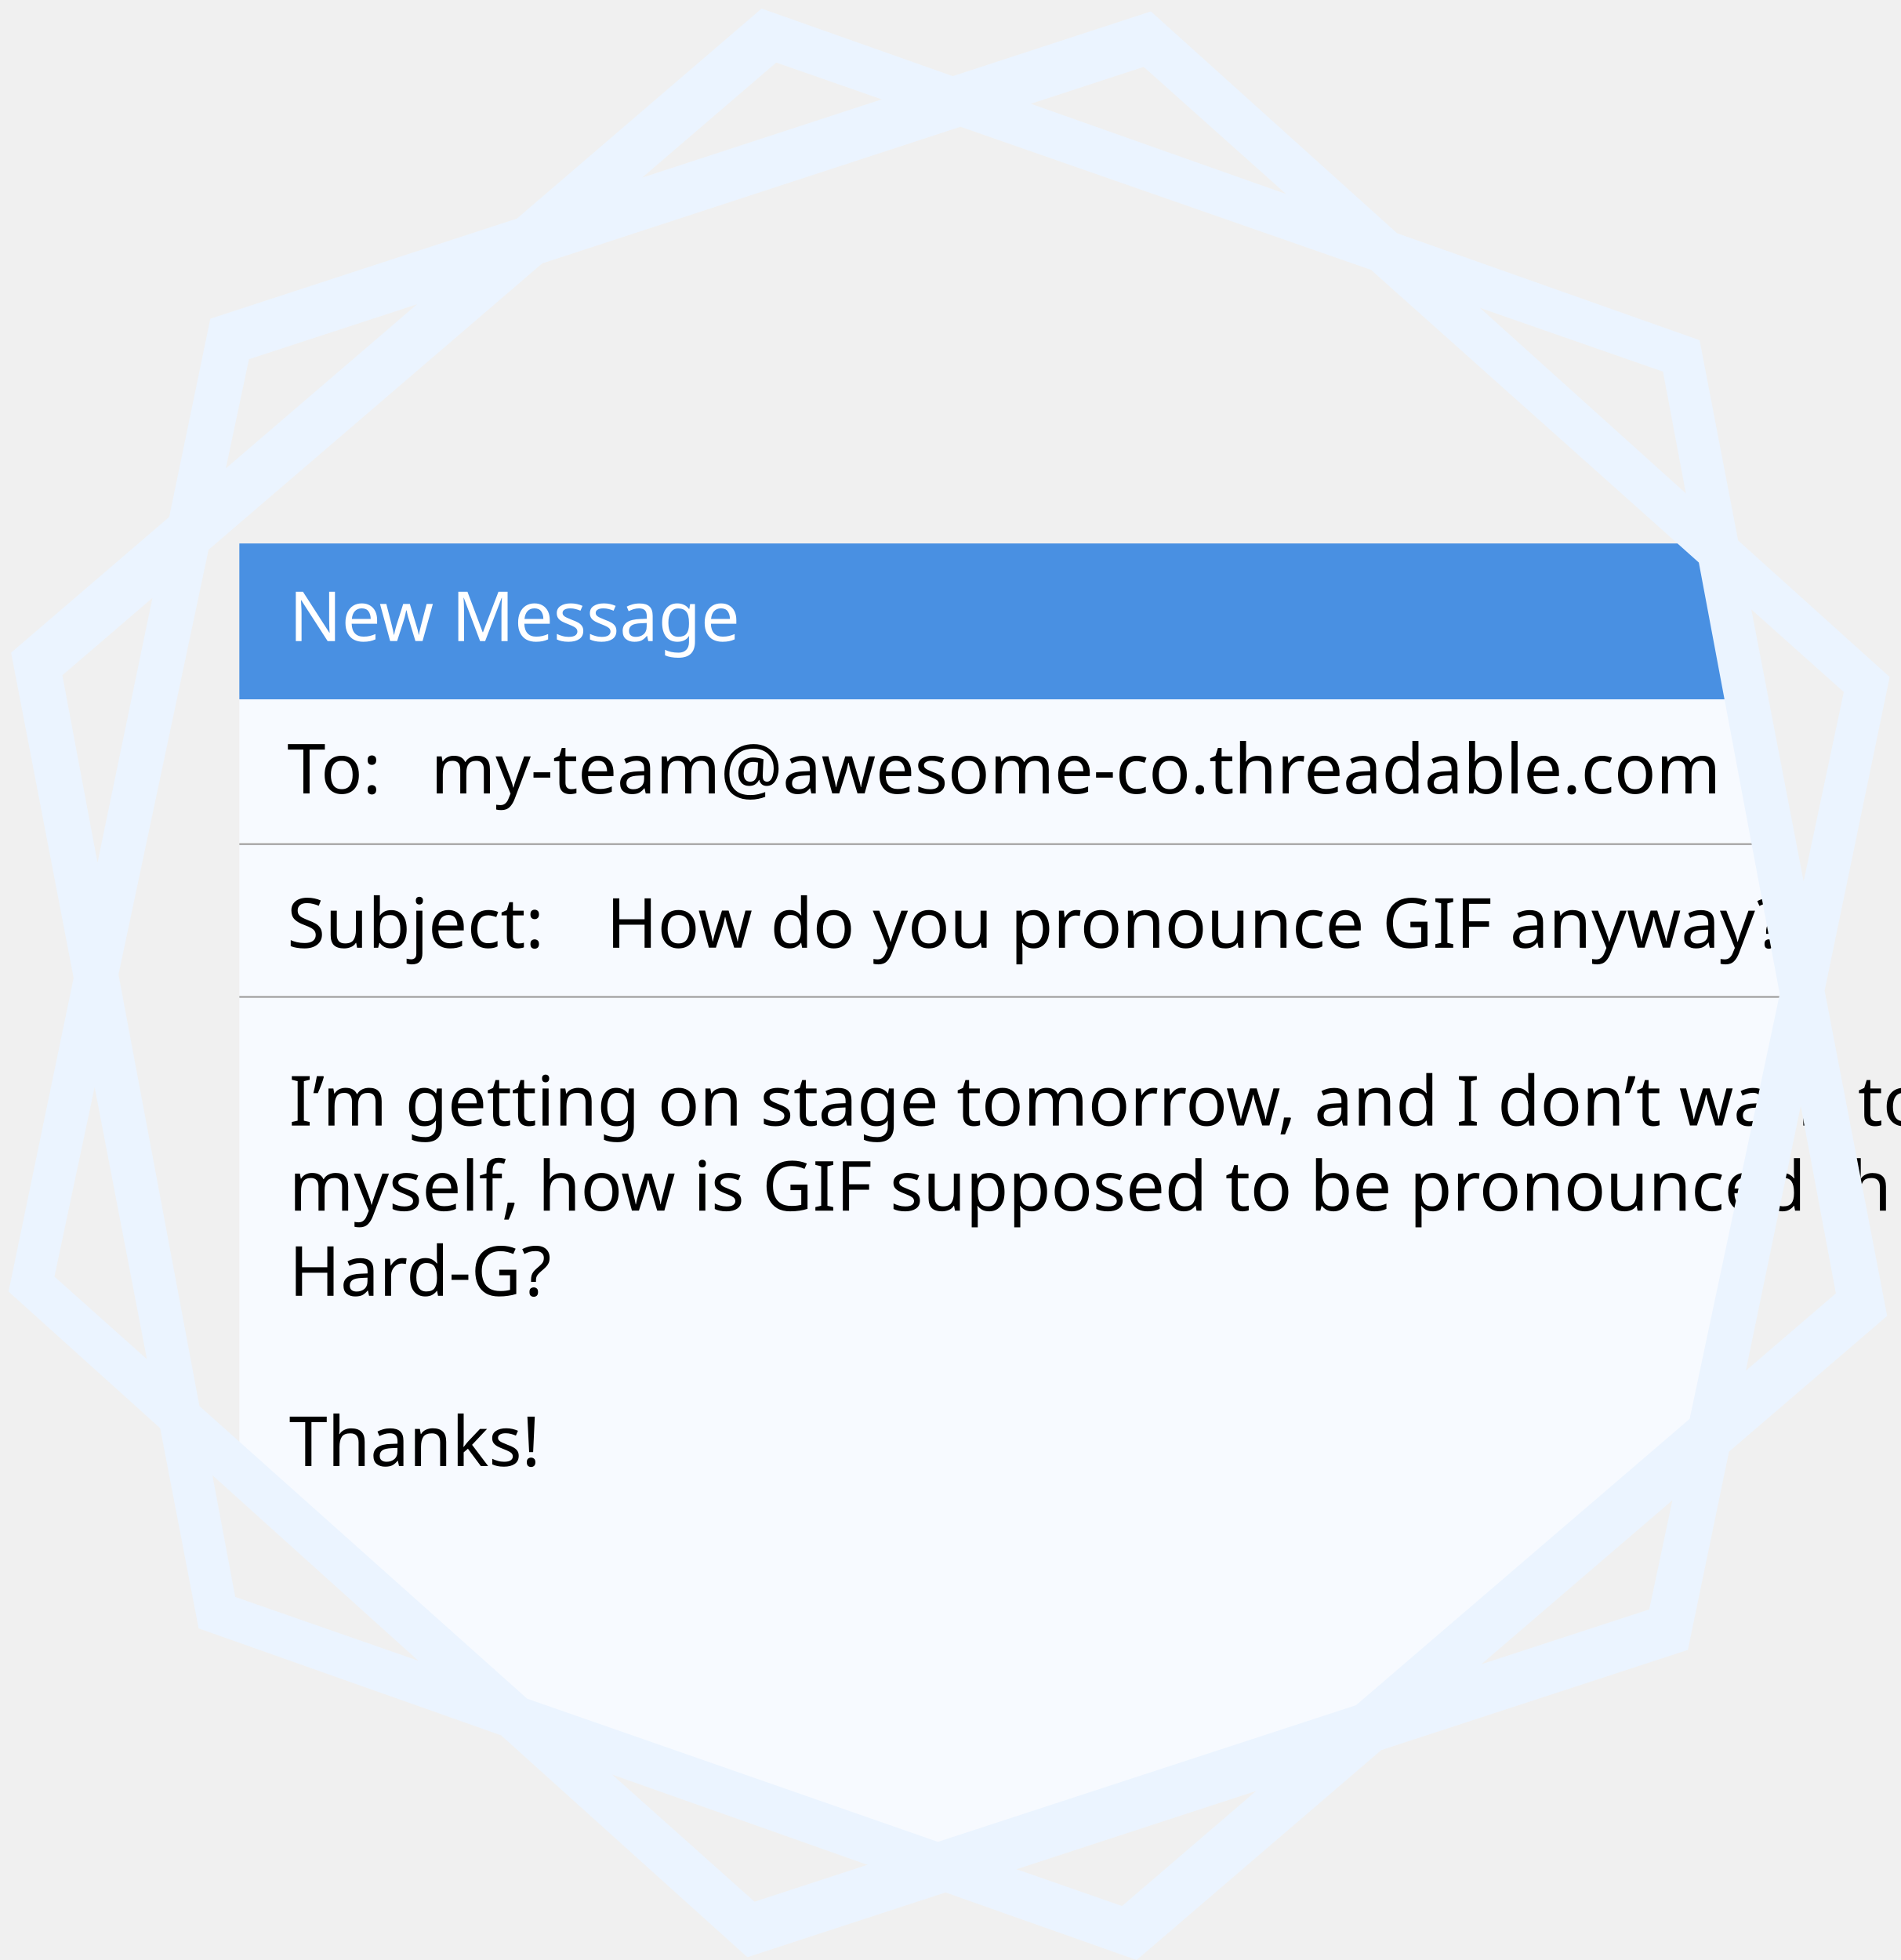
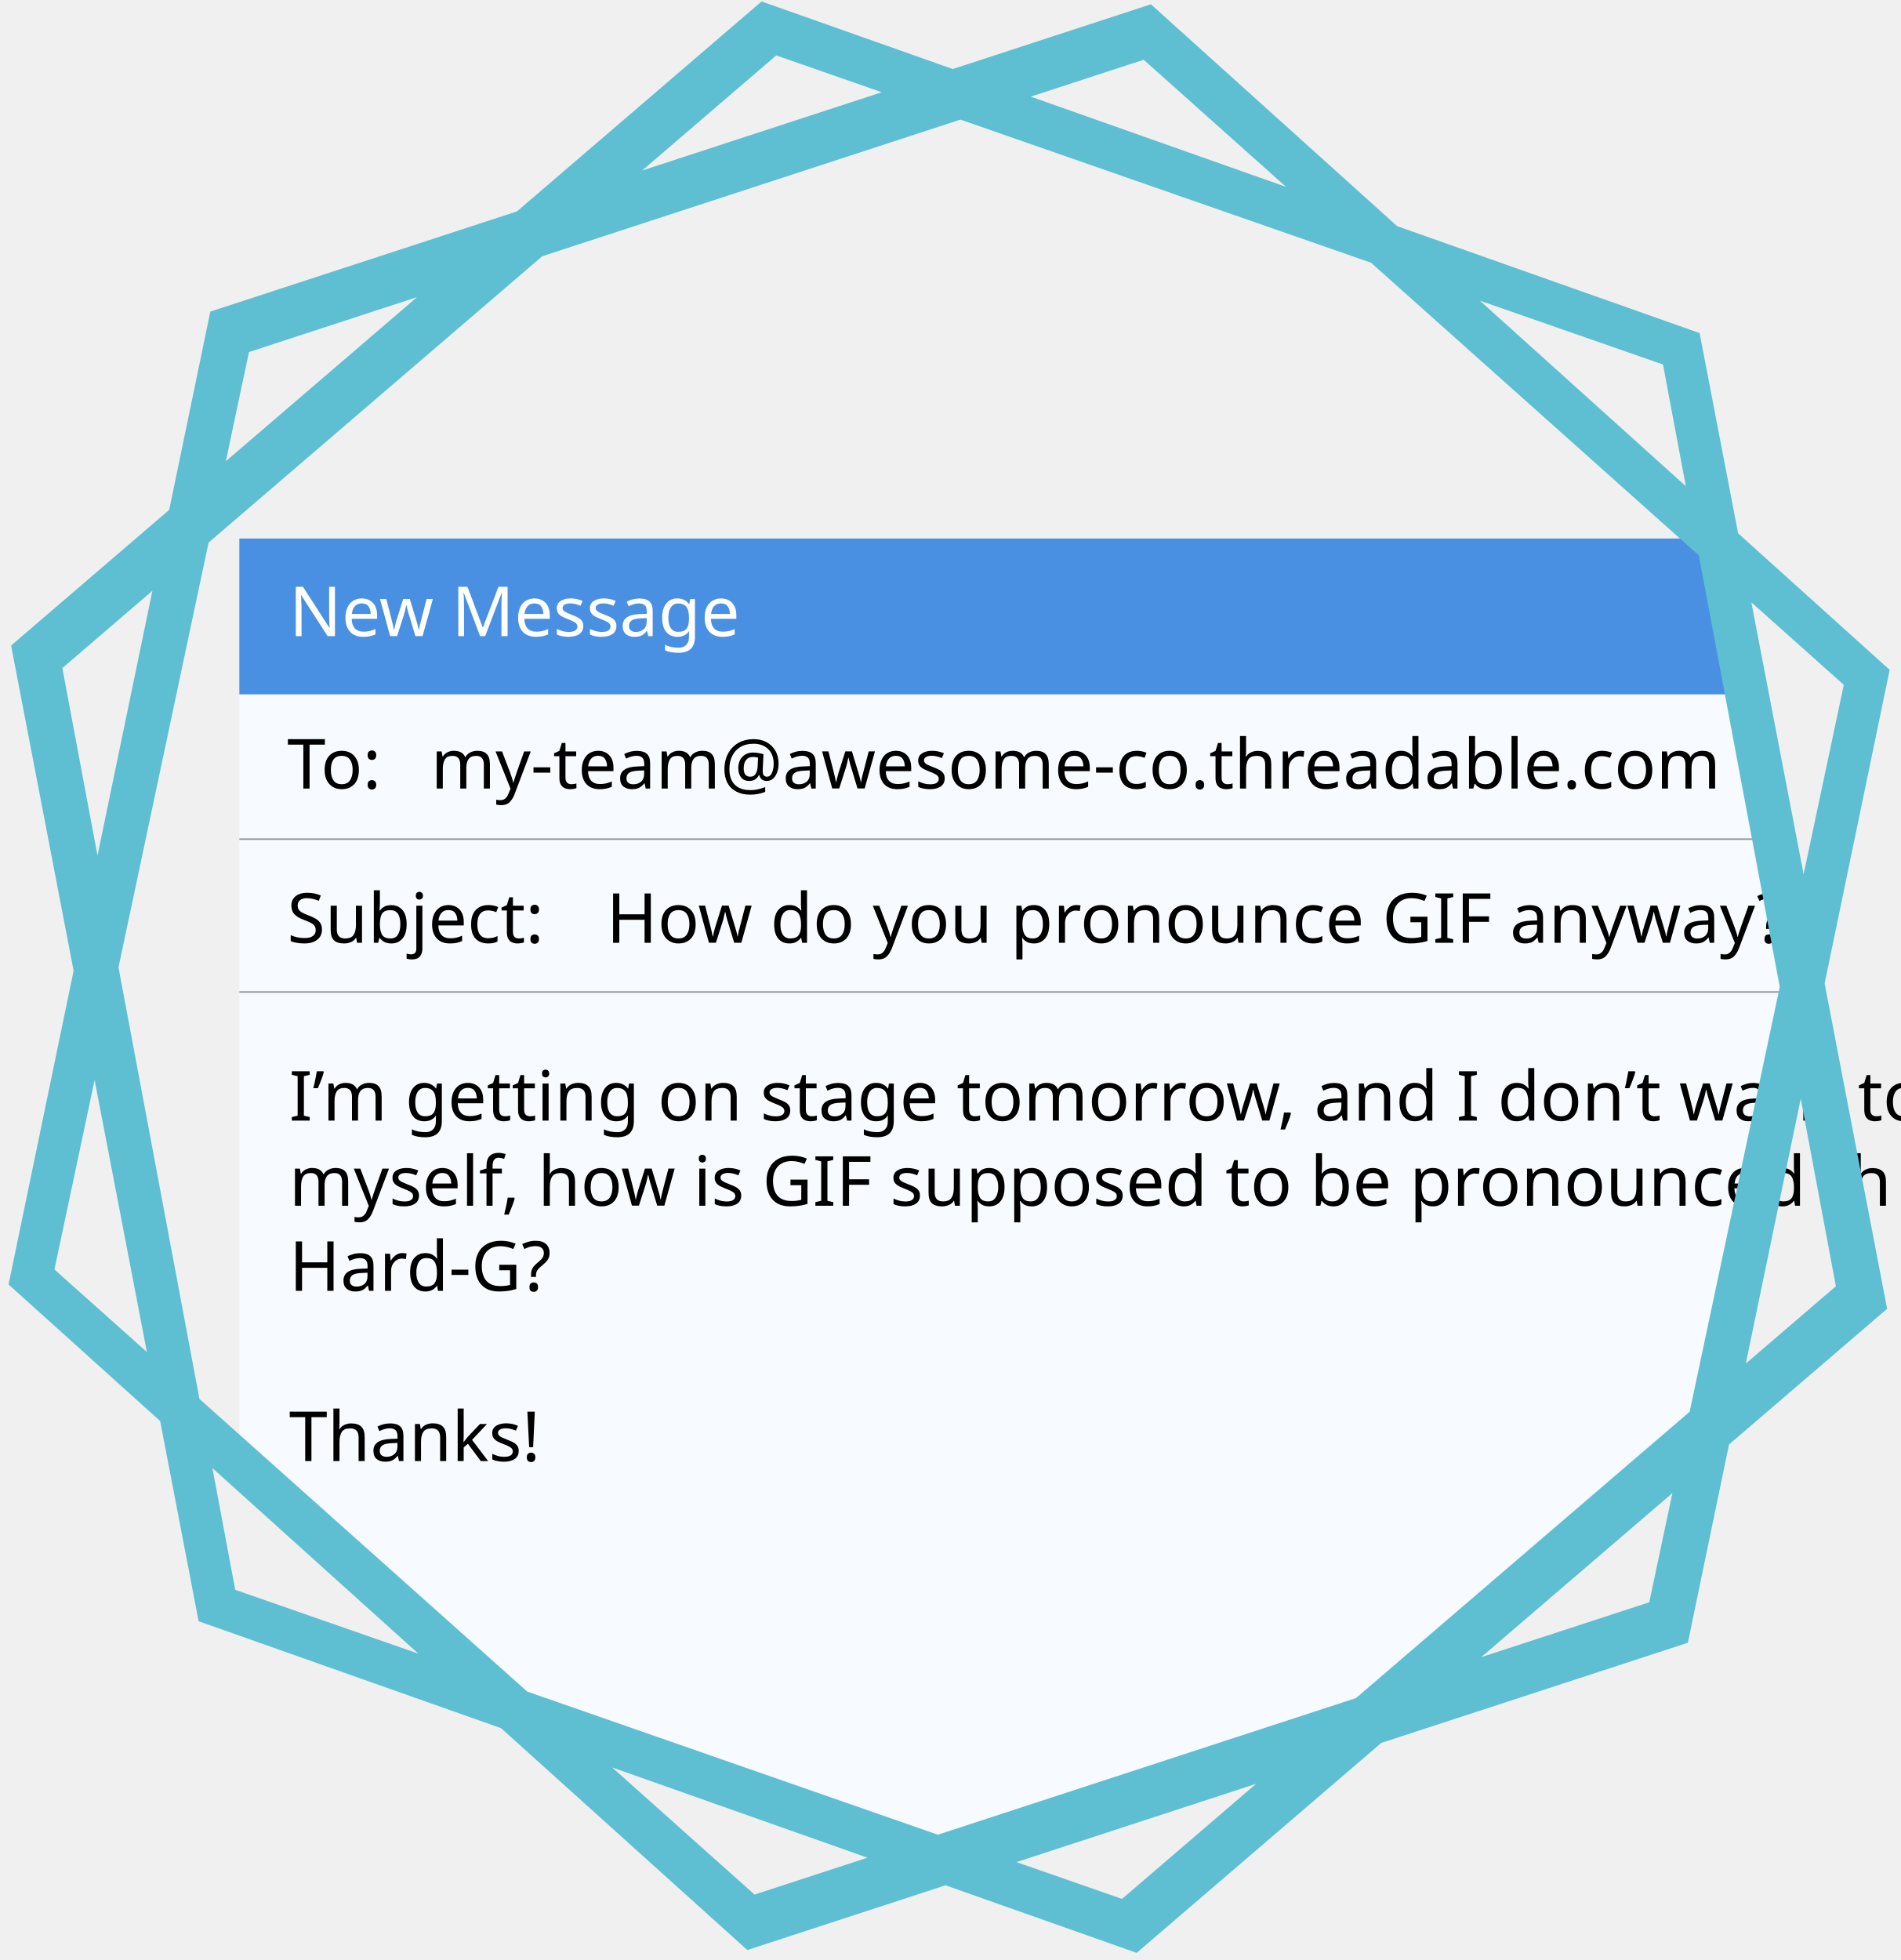
<svg xmlns="http://www.w3.org/2000/svg" version="1.1" id="Layer_1" x="0px" y="0px" width="357.334px" height="368.46px" viewBox="4 -4.167 357.334 368.46" enable-background="new 4 -4.167 357.334 368.46" xml:space="preserve">
  <g id="message" transform="translate(49, 98)">
    <g id="body-field" transform="translate(0, 85)">
-       <polygon fill="#F7FAFF" points="0,84.728 54.485,133.37 131.981,160.38 210.896,134.597 273.863,80.568 290.867,0.398     290.83,0.203 0,0.203   " />
-       <text transform="matrix(1 0 0 1 9.3506 24.4277)" font-family="'HelveticaNeue-Light'" font-size="13">I’m getting on stage tomorrow, and I don’t want to</text>
-       <text transform="matrix(1 0 0 1 9.3506 40.4277)" font-family="'HelveticaNeue-Light'" font-size="13">myself, how is GIF supposed to be pronounced th</text>
-       <text transform="matrix(1 0 0 1 9.3506 56.4277)" font-family="'HelveticaNeue-Light'" font-size="13">Hard-G?</text>
-       <text transform="matrix(1 0 0 1 9.3506 88.4277)" font-family="'HelveticaNeue-Light'" font-size="13">Thanks!</text>
+       <polygon fill="#F7FAFF" points="0,83.796 54.485,132.438 131.981,159.448 210.896,133.665 273.863,79.637 290.867,-0.533     290.83,-0.729 0,-0.729   " />
+       <text transform="matrix(1 0 0 1 9.3506 23.4961)" font-family="'HelveticaNeue-Light'" font-size="13">I’m getting on stage tomorrow, and I don’t want to</text>
+       <text transform="matrix(1 0 0 1 9.3506 39.4961)" font-family="'HelveticaNeue-Light'" font-size="13">myself, how is GIF supposed to be pronounced th</text>
+       <text transform="matrix(1 0 0 1 9.3506 55.4961)" font-family="'HelveticaNeue-Light'" font-size="13">Hard-G?</text>
+       <text transform="matrix(1 0 0 1 9.3506 87.4961)" font-family="'HelveticaNeue-Light'" font-size="13">Thanks!</text>
    </g>
    <g id="Subject:-field" transform="translate(0, 57)">
-       <polygon fill="#F7FAFF" points="0,28 290.792,28 285.477,-0.333 0,-0.333   " />
-       <text transform="matrix(1 0 0 1 9 19)" font-family="'HelveticaNeue-Medium'" font-size="13">Subject:</text>
-       <polygon fill="none" stroke="#979797" stroke-width="0.283" points="290.867,28.398 290.84,28.25 0,28.25 290.84,28.25   " />
-       <polygon fill="none" stroke="#979797" stroke-width="0.283" points="290.867,-0.333 290.84,-0.481 0,-0.481 290.84,-0.481   " />
-       <text transform="matrix(1 0 0 1 69 19)" font-family="'HelveticaNeue-Light'" font-size="13">How do you pronounce GIF anyway?</text>
+       <polygon fill="#F7FAFF" points="0,27.068 290.792,27.068 285.477,-1.265 0,-1.265   " />
+       <text transform="matrix(1 0 0 1 9 18.0684)" font-family="'HelveticaNeue-Medium'" font-size="13">Subject:</text>
+       <polygon fill="none" stroke="#979797" stroke-width="0.283" points="290.867,27.467 290.84,27.318 0,27.318 290.84,27.318   " />
+       <polygon fill="none" stroke="#979797" stroke-width="0.283" points="290.867,-1.265 290.84,-1.413 0,-1.413 290.84,-1.413   " />
+       <text transform="matrix(1 0 0 1 69 18.0684)" font-family="'HelveticaNeue-Light'" font-size="13">How do you pronounce GIF anyway?</text>
    </g>
    <g id="To:-field" transform="translate(0, 28)">
-       <polygon fill="#F7FAFF" points="0,28.25 285.398,28.25 280.161,0.333 0,0.333   " />
-       <text transform="matrix(1 0 0 1 9 19)" font-family="'HelveticaNeue-Medium'" font-size="13">To:</text>
-       <text transform="matrix(1 0 0 1 36 19)" font-family="'HelveticaNeue-Light'" font-size="13">my-team@awesome-co.threadable.com</text>
+       <polygon fill="#F7FAFF" points="0,27.318 285.398,27.318 280.161,-0.598 0,-0.598   " />
+       <text transform="matrix(1 0 0 1 9 18.0684)" font-family="'HelveticaNeue-Medium'" font-size="13">To:</text>
+       <text transform="matrix(1 0 0 1 36 18.0684)" font-family="'HelveticaNeue-Light'" font-size="13">my-team@awesome-co.threadable.com</text>
    </g>
    <g id="Title-Bar">
-       <polygon fill="#4990E2" points="271.139,0 0,0 0,29.3 280.343,29.3 275.592,3.976   " />
-       <text transform="matrix(1 0 0 1 9.3506 18.3564)" fill="#FFFFFF" font-family="'HelveticaNeue-Light'" font-size="13">New Message</text>
+       <polygon fill="#4990E2" points="271.139,-0.932 0,-0.932 0,28.368 280.343,28.368 275.592,3.044   " />
+       <text transform="matrix(1 0 0 1 9.3506 17.4248)" fill="#FFFFFF" font-family="'HelveticaNeue-Light'" font-size="13">New Message</text>
    </g>
  </g>
-   <path id="hexa" fill="#EBF4FF" d="M347.047,182.064l12.229-58.963L330.78,97.429l-7.237-37.638l-56.866-20.102L220.379-2.019  l-37.253,12.17L147.187-2.551l-45.996,39.47L43.544,55.752l-7.73,37.269L6.087,118.529l11.753,61.141L5.609,238.642l28.503,25.675  l7.233,37.636l56.86,20.1l46.304,41.71l37.257-12.172l35.937,12.704l45.995-39.47l57.639-18.832l7.732-37.267l29.729-25.512  L347.047,182.064L347.047,182.064z M350.65,125.92l-7.552,35.61l-9.828-51.125L350.65,125.92L350.65,125.92z M338.612,182.7  l-16.94,79.869l-62.73,53.825l-78.619,25.687l-77.205-26.908L41.497,260.16l-15.219-81.125l16.936-79.859l62.734-53.832  l78.619-25.683l77.201,26.903l61.627,55.019L338.612,182.7L338.612,182.7z M316.66,65.698l4.296,22.883L282.23,53.698L316.66,65.698  L316.66,65.698z M219.021,8.406l26.772,23.9l-48-16.965L219.021,8.406L219.021,8.406z M149.939,7.595l19.845,6.916l-45.059,14.721  L149.939,7.595L149.939,7.595z M50.81,63.356L82.41,53.032L46.457,83.886L50.81,63.356L50.81,63.356z M15.722,122.769l16.935-14.534  l-10.325,49.775L15.722,122.769L15.722,122.769z M14.234,235.825l7.555-35.617l9.828,51.134L14.234,235.825L14.234,235.825z   M48.228,296.046l-4.292-22.882l38.72,34.878L48.228,296.046L48.228,296.046z M145.865,353.337l-26.774-23.901l48.002,16.964  L145.865,353.337L145.865,353.337z M214.95,354.149l-19.847-6.918l45.06-14.719L214.95,354.149L214.95,354.149z M314.075,298.388  l-31.595,10.317l35.95-30.846L314.075,298.388L314.075,298.388z M342.557,203.724l6.609,35.249l-16.938,14.537L342.557,203.724  L342.557,203.724z" />
+   <path id="hexa" fill="#5DBFD1" d="M347.047,180.722l12.229-58.963L330.78,96.087l-7.237-37.638l-56.866-20.102L220.379-3.36  L183.126,8.81L147.187-3.893l-45.996,39.47L43.544,54.41l-7.73,37.269L6.087,117.188l11.753,61.141L5.609,237.3l28.503,25.675  l7.233,37.636l56.86,20.1l46.304,41.71l37.257-12.172l35.937,12.704l45.995-39.47l57.639-18.832l7.732-37.267l29.729-25.512  L347.047,180.722L347.047,180.722z M350.65,124.579l-7.552,35.61l-9.828-51.125L350.65,124.579L350.65,124.579z M338.612,181.358  l-16.94,79.869l-62.73,53.825l-78.619,25.687l-77.205-26.908l-61.621-55.013l-15.219-81.125l16.936-79.859l62.734-53.832  l78.619-25.683l77.201,26.903l61.627,55.019L338.612,181.358L338.612,181.358z M316.66,64.356l4.296,22.883L282.23,52.356  L316.66,64.356L316.66,64.356z M219.021,7.064l26.772,23.9l-48-16.965L219.021,7.064L219.021,7.064z M149.939,6.253l19.845,6.916  L124.726,27.89L149.939,6.253L149.939,6.253z M50.81,62.015L82.41,51.69L46.457,82.544L50.81,62.015L50.81,62.015z M15.722,121.427  l16.935-14.534l-10.325,49.775L15.722,121.427L15.722,121.427z M14.234,234.483l7.555-35.617L31.617,250L14.234,234.483  L14.234,234.483z M48.228,294.704l-4.292-22.882l38.72,34.878L48.228,294.704L48.228,294.704z M145.865,351.995l-26.774-23.901  l48.002,16.964L145.865,351.995L145.865,351.995z M214.95,352.808l-19.847-6.918l45.06-14.719L214.95,352.808L214.95,352.808z   M314.075,297.046l-31.595,10.317l35.95-30.846L314.075,297.046L314.075,297.046z M342.557,202.382l6.609,35.249l-16.938,14.537  L342.557,202.382L342.557,202.382z" />
</svg>
